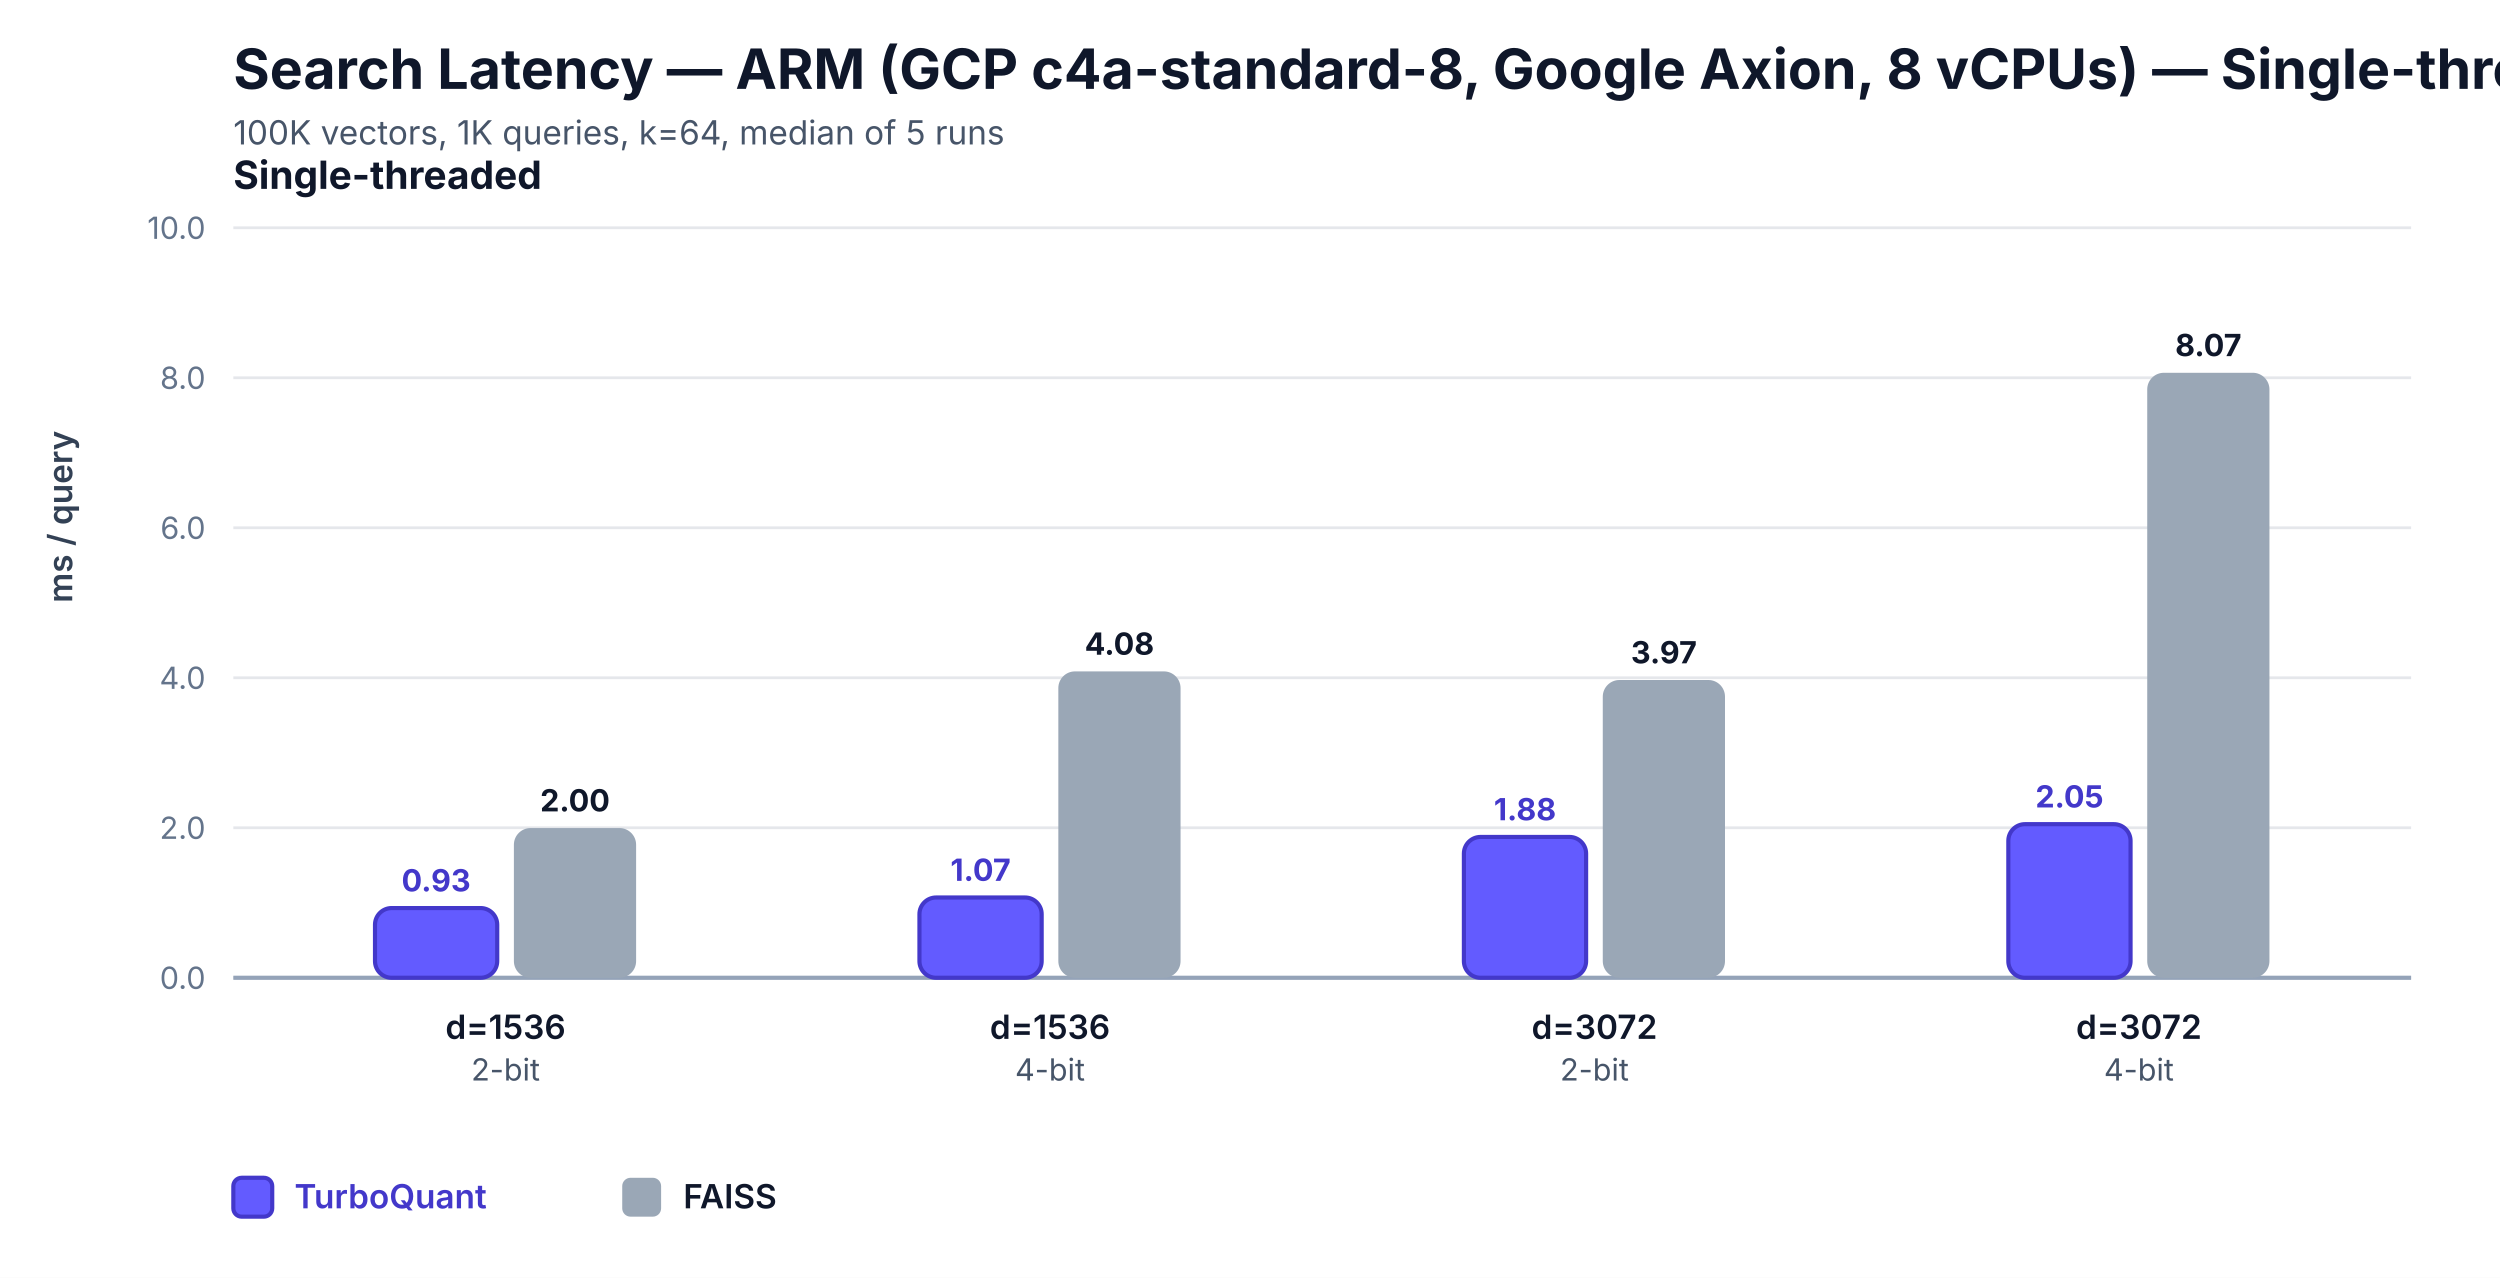
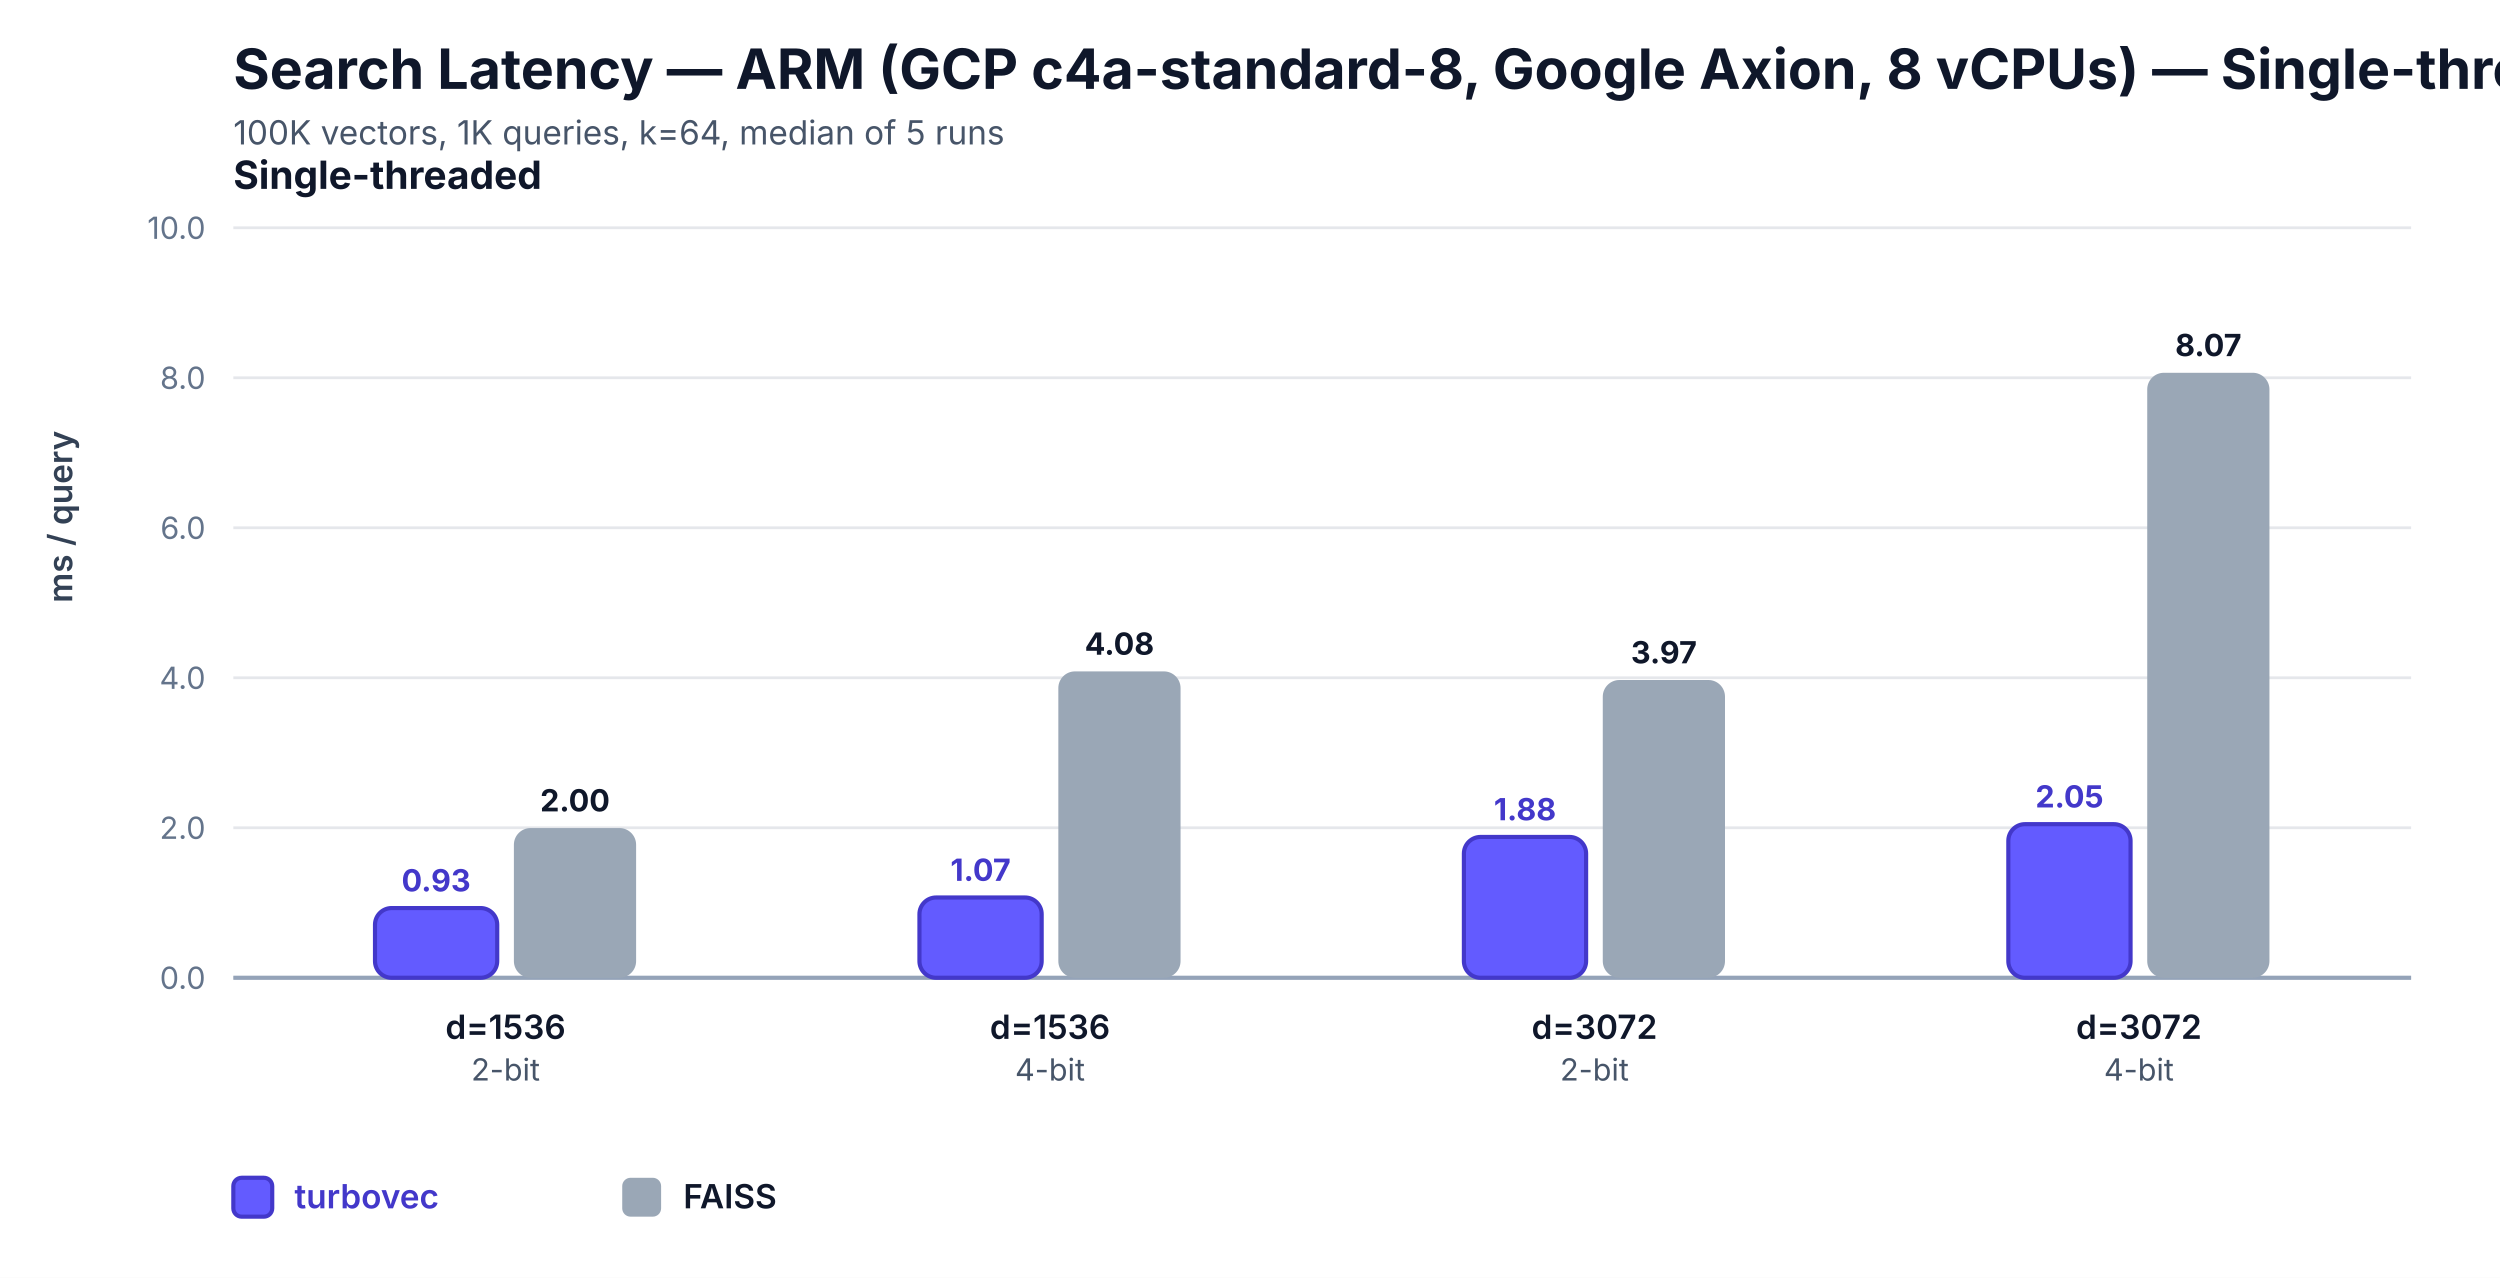
<svg xmlns="http://www.w3.org/2000/svg" width="900" height="460" viewBox="0 0 900 460" role="img" aria-label="Search Latency — ARM (GCP c4a-standard-8, Google Axion, 8 vCPUs) — Single-threaded">
  <style>
  .title { font: 700 20px -apple-system, BlinkMacSystemFont, "Segoe UI", sans-serif; fill: #0f172a; }
  .subtitle { font: 400 12px -apple-system, BlinkMacSystemFont, "Segoe UI", sans-serif; fill: #475569; }
  .panel { font: 700 14px -apple-system, BlinkMacSystemFont, "Segoe UI", sans-serif; fill: #0f172a; }
  .label { font: 600 12px -apple-system, BlinkMacSystemFont, "Segoe UI", sans-serif; fill: #0f172a; }
  .secondary { font: 400 11px -apple-system, BlinkMacSystemFont, "Segoe UI", sans-serif; fill: #475569; }
  .tick { font: 400 11px -apple-system, BlinkMacSystemFont, "Segoe UI", sans-serif; fill: #64748b; }
  .value { font: 700 11px -apple-system, BlinkMacSystemFont, "Segoe UI", sans-serif; fill: #0f172a; }
  .value-accent { font: 700 11px -apple-system, BlinkMacSystemFont, "Segoe UI", sans-serif; fill: #4338ca; }
  .axis { font: 600 12px -apple-system, BlinkMacSystemFont, "Segoe UI", sans-serif; fill: #334155; }
  .legend { font: 600 12px -apple-system, BlinkMacSystemFont, "Segoe UI", sans-serif; fill: #0f172a; }
</style>
  <rect width="100%" height="100%" fill="#ffffff" />
  <text x="84" y="32" class="title">Search Latency — ARM (GCP c4a-standard-8, Google Axion, 8 vCPUs) — Single-threaded</text>
  <text x="84" y="52" class="subtitle">100K vectors, 1K queries, k=64, median of 5 runs</text>
  <line x1="84" y1="352.0" x2="868" y2="352.0" stroke="#e5e7eb" stroke-width="1" />
  <text x="74" y="356.0" text-anchor="end" class="tick">0.0</text>
  <line x1="84" y1="298.0" x2="868" y2="298.0" stroke="#e5e7eb" stroke-width="1" />
  <text x="74" y="302.0" text-anchor="end" class="tick">2.0</text>
  <line x1="84" y1="244.0" x2="868" y2="244.0" stroke="#e5e7eb" stroke-width="1" />
  <text x="74" y="248.0" text-anchor="end" class="tick">4.0</text>
  <line x1="84" y1="190.0" x2="868" y2="190.0" stroke="#e5e7eb" stroke-width="1" />
  <text x="74" y="194.0" text-anchor="end" class="tick">6.0</text>
  <line x1="84" y1="136.0" x2="868" y2="136.0" stroke="#e5e7eb" stroke-width="1" />
  <text x="74" y="140.0" text-anchor="end" class="tick">8.0</text>
  <line x1="84" y1="82.0" x2="868" y2="82.0" stroke="#e5e7eb" stroke-width="1" />
  <text x="74" y="86.0" text-anchor="end" class="tick">10.0</text>
  <line x1="84" y1="352.0" x2="868" y2="352.0" stroke="#94a3b8" stroke-width="1.5" />
  <text x="84" y="68" class="panel">Single-threaded</text>
  <rect x="135.0" y="326.9" width="44" height="25.1" rx="6" fill="#635bff" stroke="#4338ca" stroke-width="1.5" />
  <rect x="185.0" y="298.1" width="44" height="53.9" rx="6" fill="#9aa7b6" />
  <text x="157.0" y="320.9" text-anchor="middle" class="value-accent">0.93</text>
  <text x="207.0" y="292.1" text-anchor="middle" class="value">2.00</text>
  <text x="182.0" y="374" text-anchor="middle" class="label">d=1536</text>
  <text x="182.0" y="389" text-anchor="middle" class="secondary">2-bit</text>
  <rect x="331.0" y="323.1" width="44" height="28.9" rx="6" fill="#635bff" stroke="#4338ca" stroke-width="1.5" />
  <rect x="381.0" y="241.7" width="44" height="110.3" rx="6" fill="#9aa7b6" />
  <text x="353.0" y="317.1" text-anchor="middle" class="value-accent">1.07</text>
  <text x="403.0" y="235.7" text-anchor="middle" class="value">4.08</text>
  <text x="378.0" y="374" text-anchor="middle" class="label">d=1536</text>
  <text x="378.0" y="389" text-anchor="middle" class="secondary">4-bit</text>
  <rect x="527.0" y="301.3" width="44" height="50.7" rx="6" fill="#635bff" stroke="#4338ca" stroke-width="1.5" />
  <rect x="577.0" y="244.8" width="44" height="107.2" rx="6" fill="#9aa7b6" />
  <text x="549.0" y="295.3" text-anchor="middle" class="value-accent">1.88</text>
  <text x="599.0" y="238.8" text-anchor="middle" class="value">3.97</text>
  <text x="574.0" y="374" text-anchor="middle" class="label">d=3072</text>
  <text x="574.0" y="389" text-anchor="middle" class="secondary">2-bit</text>
  <rect x="723.0" y="296.7" width="44" height="55.3" rx="6" fill="#635bff" stroke="#4338ca" stroke-width="1.5" />
  <rect x="773.0" y="134.2" width="44" height="217.8" rx="6" fill="#9aa7b6" />
  <text x="745.0" y="290.7" text-anchor="middle" class="value-accent">2.05</text>
  <text x="795.0" y="128.2" text-anchor="middle" class="value">8.07</text>
  <text x="770.0" y="374" text-anchor="middle" class="label">d=3072</text>
  <text x="770.0" y="389" text-anchor="middle" class="secondary">4-bit</text>
  <text x="26" y="217.0" transform="rotate(-90, 26, 217.0)" class="axis">ms / query</text>
  <rect x="84" y="424" width="14" height="14" rx="3" fill="#635bff" stroke="#4338ca" stroke-width="1.5" />
-   <text x="106" y="435" class="legend" style="fill: #4338ca;">TurboQuant</text>
+   <text x="106" y="435" class="legend" style="fill: #4338ca;">turbovec</text>
  <rect x="224" y="424" width="14" height="14" rx="3" fill="#9aa7b6" />
  <text x="246" y="435" class="legend">FAISS</text>
</svg>
